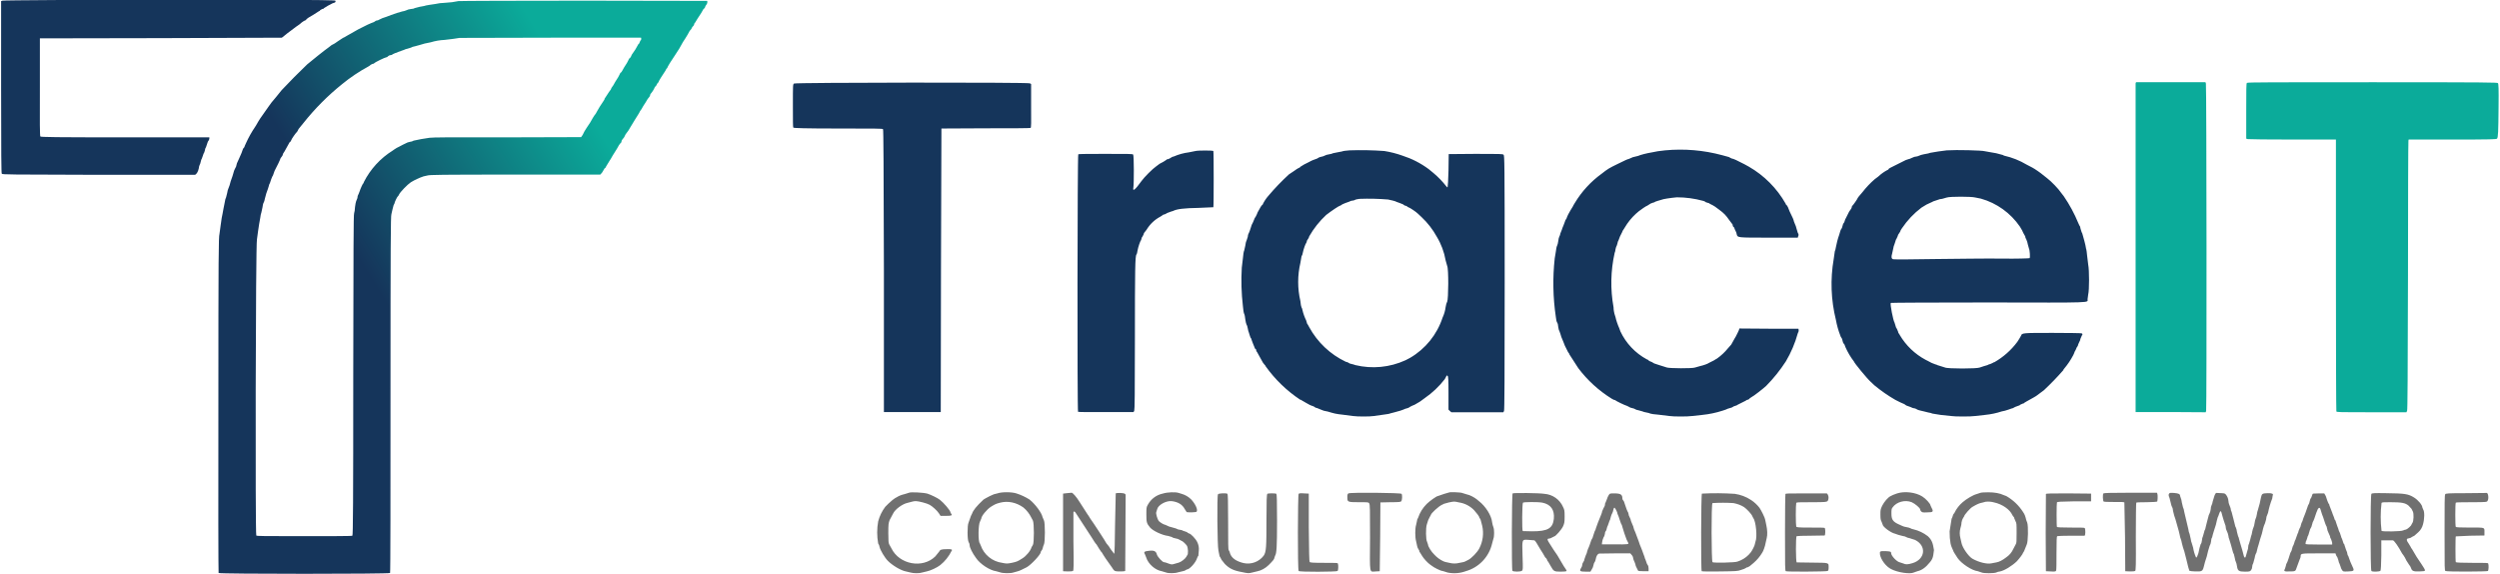
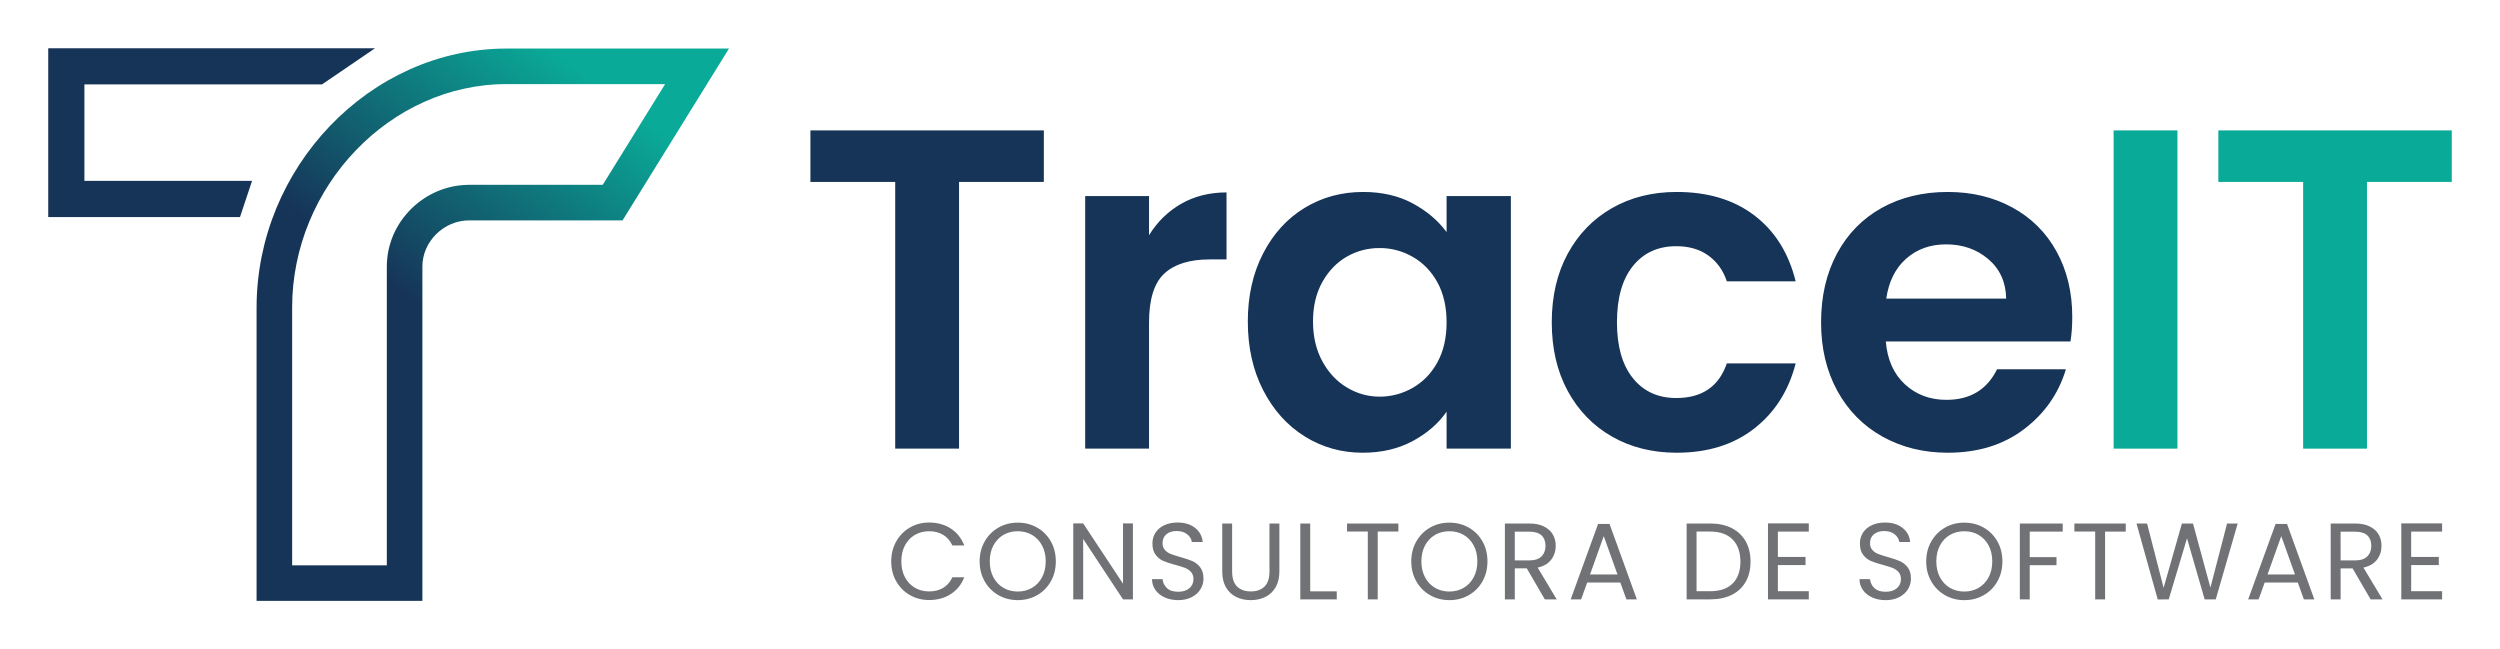
- <svg xmlns="http://www.w3.org/2000/svg" fill-rule="evenodd" aria-label="TraceIT — Consultora de software" viewBox="0 0 1134 260">
+ <svg xmlns="http://www.w3.org/2000/svg" aria-label="TraceIT, consultora de software" viewBox="371 546 2073 538">
  <defs>
-     <linearGradient id="a" x1="147" x2="252" y1="92" y2="27" gradientUnits="userSpaceOnUse">
-       <stop offset="0" stop-color="#15355b" />
-       <stop offset="1" stop-color="#0bab9a" />
+     <linearGradient id="a" x1="640" x2="860" y1="900" y2="610" gradientUnits="userSpaceOnUse">
+       <stop offset="0" stop-color="#163458" />
+       <stop offset=".35" stop-color="#163458" />
+       <stop offset="1" stop-color="#0aaa98" />
    </linearGradient>
  </defs>
-   <path fill="#15355b" d="M1.1.3.5.5v38.9c0 30.8.1 39.1.3 39.4.3.4 3.3.4 43.7.5h43.9c.7-.1 1.5-1.4 1.8-2.9q.1-1 .4-1.6.3-.5.5-1.5t.5-1.4l.5-1.4q.2-.8.6-1.4l.3-1q0-.6.5-1.4l.6-1.8q.2-.8.6-1.2.2-.2.3-.9v-.5H56.8c-31.9 0-38.3-.1-38.5-.4-.2-.2-.3-6.3-.2-22.4V17.4l54.9-.1 54.9-.2 2.5-2 4-3 1.7-1.2c.8-.8 2.1-1.6 2.3-1.6q.3 0 .8-.7l.8-.6 2.2-1.3 2.5-1.6q.5-.1.6-.5l.9-.5q.8-.1.8-.4l1.8-1.1 2.1-1.1.6-.2q1-.2.7-1C151.9-.5 2-.1 1.1.3" />
-   <path fill="url(#a)" d="m208 .5-2.9.5-3.5.3a19 19 0 0 0-4 .5l-2.7.4-1.7.3c-.4.2-1.7.4-2.8.6l-2.3.6q-.3.3-1.7.4a6 6 0 0 0-2.1.6q-.6.3-1.8.5l-2.4.7-2.6.9-2.1.8-1.8.6-1.5.7q-.4.3-1 .4-.5 0-.8.3l-.6.4-1.3.5-1.6.7-1 .5-1 .5-1 .5-1.2.6-5.3 3-1.2.7c-.2 0-.8.4-2.9 1.8l-1.3.9-1.1.6q-.2 0-.5.3l-1.3 1c-1.2.8-8 6.2-9.6 7.6a319 319 0 0 0-11.6 11.7l-2.5 3.1-2.1 2.5-1.3 1.8-3.8 5.4-1 1.6-.8 1.4-.5.8a49 49 0 0 0-4.2 7.5l-.5 1.1q-.2.8-.5 1t-.5.9l-.5 1.4-1.1 2.5-1 2.2-.2.8q0 .5-.7 1.7-.5 1-.6 1.6l-.5 1.7c-.8 2.1-1 2.9-1.3 4.1l-.6 1.6q-.3.6-.5 1.9l-.5 2c-.2.3-.5 1.3-.6 2.2l-.6 3-.4 2.2-.4 2-.5 3.5-.5 3.7c-.4 1.4-.5 9.1-.5 77.5-.1 41.8 0 76.2.1 76.3.3.5 77.6.5 77.8 0 .2-.1.2-36.6.2-81.1 0-67.5.1-80.9.4-81.6l.5-2.2.5-1.9.4-.8c0-.5 1.2-3 1.5-3.2q.3-.2.6-.9c.4-1 3.9-4.6 5.3-5.5a29 29 0 0 1 5.8-2.7l1.8-.4c1-.3 5.4-.4 39.8-.4h38.6l.8-.9.9-1.5q.2-.5.4-.5t.6-.9l1.4-2.3.7-1.1.8-1.4 1-1.6 1-1.6.9-1.6.7-.9q.4-.2.4-.6 0-.5.4-1t.8-1q.7-1.6 1.3-2.2l.6-.8.9-1.5 2-3.3 2-3.2.4-.8.7-1 .8-1.4 1.1-1.7.9-1.5.8-1 .3-.6q0-.5.3-.8c.6-.6 1.7-2.4 1.7-2.7l.5-.7q.5-.4.5-.7l.4-.7q.4-.2.7-1.1l.7-1.2L302 32l.4-.8q.4-.2.7-1.1c.5-.9.7-1.3 3.3-5.2a54 54 0 0 0 3.5-5.8l1.1-1.7 1.1-1.8q.8-1.7 1.5-2.3l.4-.7q0-.3.5-.7.5-.5.5-.9t.4-.7l1.1-1.8 1.7-2.6.8-1.4q0-.2.5-.6.5-.5.5-.8t.5-.9.5-1.3l-.1-.5-55.8-.1c-30.6 0-56.3.1-57.1.2m.5 16.7-2.6.4-4.1.5a26 26 0 0 0-6.4 1.1q-2.9.5-4.9 1.2l-2.2.6q-1.2.2-1.8.6l-1.6.5q-1 .2-1.5.5l-1.4.5-1.4.5q-.4.3-1.3.5l-1.1.5q-.3.4-.9.4t-1.2.5q-.4.5-.8.5c-.5 0-5.1 2.2-5.5 2.7q-.3.3-.8.3l-.8.4q-.2.3-1.1.8a75 75 0 0 0-11.9 8 112 112 0 0 0-17.5 17.6l-2.2 2.7-.5 1-.3.4c-.4.3-2.4 3.1-2.6 3.8q-.1.5-.4.6-.2 0-.6.8l-1 1.8-1 1.8-.6.9-.2.6q-.1.5-.5.9l-.5.7c0 .3-1.8 4.1-2.7 5.7l-.5 1.4q-.2.8-.5 1.1l-.5 1.2-.6 1.8q-.5.9-.5 1.3l-.4 1.3c-.5 1.2-1.1 3.1-1.4 4.5q-.2 1.2-.6 1.9c-.2.3-.4 1.3-.5 2.1l-.5 2.3c-.2.4-.4 1.5-.5 2.4l-.5 2.8-.5 3.3-.5 3.7c-.6 2.3-.8 133.7-.3 134.3.2.3 3.5.3 21.8.3 11.8 0 21.7 0 21.8-.2.3-.1.4-15.4.4-72.9.1-56.8.1-72.9.4-73.4q.3-.8.4-2.8c.1-1.1.4-2.3.5-2.6l.6-1.5q0-1 .6-2l.5-1.3.2-.6.6-1.4.6-1.2q.3 0 .4-.7a36 36 0 0 1 13.1-14.3l.7-.5 1.1-.7 1-.5 1.9-1 2.1-1 1.2-.3q.6 0 1.5-.5l3.4-.7 3.8-.6c.9-.2 10.9-.3 34.9-.2l33.9-.1.7-1 .8-1.6 1-1.6 1.6-2.4 1.2-2.1.7-1.1q.6-.6 1.4-2.2c.3-.6 1.7-2.9 2.7-4.3l.5-.8q0-.4.3-.7l1.7-2.6.5-.7q.4-.4.5-.8t.5-.9l.5-.7.9-1.6c1.4-2.1 1.5-2.4 1.9-3.2q.3-.9.8-1.1l.4-.6.9-1.6c1.4-2.1 1.5-2.4 1.9-3.2q.3-.9.8-1.1l.4-.6.4-.9a32 32 0 0 0 3-4.8q.3 0 .6-.9t.5-.8l.2-.6-.1-.6h-40.8z" />
-   <path fill="#15355b" d="M360.3 37.9c-.5.4-.5.5-.5 10.1 0 7.2 0 9.7.2 9.9s5.1.4 20.4.4c16.5 0 20.1 0 20.3.3s.3 17.5.4 64.3v64h25.8l.1-64.3.2-64.3 20.1-.1c11 0 20.2 0 20.4-.2.2-.1.3-2.3.2-10v-9.9l-.6-.3c-1-.5-106.3-.4-107 .1m252.1 30.3c-1.5.1-3.1.3-3.4.5l-2.1.4-2 .4q-.5.3-1.8.5t-2 .6q-.5.3-1.5.5t-1.4.5q-.3.3-1 .5c-.7.2-2.2.8-3.2 1.4l-2.2 1.1-1.8 1.1q0 .3-.7.5-.8.4-2 1.3l-2.4 1.6a106 106 0 0 0-9.4 9.8 17 17 0 0 0-2.5 3.8q0 .3-.3.3l-.6.8-1.4 2.5-.4 1-.5 1q-.5.6-.7 1.3l-.5 1.2-.6 1.2c-.4 1.5-1.3 3.9-1.5 4.1q-.2.4-.3 1.4l-.6 1.8c-.2.3-.4 1.3-.5 2.1l-.5 2.2c-.2.3-.5 2-.6 3.6l-.5 4.2a100 100 0 0 0 .5 17.4c.1 1.6.4 3.3.6 3.6s.4 1.5.5 2.5.4 1.9.5 2.2q.4.6.6 1.8t.5 1.9l.5 1.6q.3 1 .6 1.2l.2.7.6 1.6.7 1.7q.1.5.3.6.4.1.4.5 0 .6.5 1.1l.6 1.1 1 1.8 1 1.8.7.9q.4.3.5.7a60 60 0 0 0 15.7 15.2q.4 0 .7.3l1.9 1.1 1.8 1 1 .4q.8.2 1.1.5.4.4 1.2.5l1.7.7 1.3.5 1.9.4c2.6.8 3.7 1.1 6.7 1.4l4.6.6c2.1.3 7.7.3 9.6 0l4.2-.6c1.5-.2 3-.4 3.2-.6l1.6-.4 1.8-.5 1.1-.3 1.4-.5q1-.5 1.7-.6.8-.2 1.4-.7l1-.5 1-.4 2.4-1.4.7-.5 1.5-1.1a41 41 0 0 0 9.1-8.6l.6-1.1q.3-.9.7-.4c.3.3.4 1.5.4 7.8v7.5l.6.6.7.6h23.6l.3-.6c.2-.5.3-15.1.3-58.2 0-55.6-.1-57.6-.5-58s-1.6-.4-12.7-.4l-12.2.1-.1 7.4c-.1 4.1-.3 7.5-.4 7.6q-.2.2-.6-.4a41 41 0 0 0-5.8-6l-2.2-1.8a41 41 0 0 0-11.9-6.1 46 46 0 0 0-8.2-2.1 148 148 0 0 0-15.8-.3m143.2 0-3.3.4-2.6.5c-2.5.4-5.5 1.2-6.3 1.6l-1.6.4q-1.1.2-1.5.5l-1.2.5c-.8.2-1.2.4-5.1 2.3s-4.4 2.2-7.2 4.4a45 45 0 0 0-12.2 13.3l-.6 1-.3.6-1.1 1.8-1 1.8-.5 1.1q-.2.8-.5 1.1t-.5 1.1l-.6 1.6-.5 1.2-.3.9-.6 1.5q-.2 1-.5 1.5t-.5 2.1q-.2 1.4-.5 2c-.2.3-.5 1.6-.6 2.8l-.5 3a104 104 0 0 0 .5 26.5q.2 2 .6 2.6t.5 2c.1.7.3 1.6.5 1.8l.5 1.4c.2.9.4 1.4 1.3 3.5l.7 1.8.5 1 .5 1 .5 1q.4.3.6 1l4 6.2a56 56 0 0 0 15.1 13.8l.9.5.7.2c.2.3 4.5 2.4 5.4 2.6l1 .5q.3.3 1.3.5t1.4.5 1.5.5l1.8.5q.6.3 1.8.5t1.8.5c.2.1 1.9.4 3.7.5l4.9.6c2 .3 8.3.3 10.4 0l4.6-.5a44 44 0 0 0 9.1-1.9l1.5-.5q1-.5 1.9-.7t1.3-.5q.3-.3 1.1-.5t1.1-.5l1-.5 1-.5.6-.3 1-.5q.6-.5 1-.5t1-.7l.9-.6c.3 0 5-3.6 6.4-4.9a70 70 0 0 0 9-11.2 52 52 0 0 0 5.4-12.7q.5-.9.4-1.5l-.1-.6h-13.4l-13.4-.1-.2.7-.5 1.1-.5 1-.4.8-.6 1-1.5 2.7-1.5 1.7a25 25 0 0 1-4.9 4.6l-.7.4-.8.5-1.2.6-1 .5c-.5.4-2.4 1.1-4.2 1.5l-2.1.6c-1.1.5-11.7.4-12.8 0l-1.9-.6-1.6-.5-1.5-.5q-.8-.2-1.2-.5t-.9-.5q-.7-.2-1.2-.6-.4-.5-.8-.5a28 28 0 0 1-12-12.7l-.5-1.4c-.7-1.5-1.5-3.9-1.7-5l-.5-1.6c-.1-.4-.4-1.7-.4-2.9a62 62 0 0 1 .5-24.7q.3-.6.4-1.7.2-1 .6-1.7l.3-1q0-.5.5-1.4l.6-1.6.5-1 .5-1q.2-.7.7-1.3l.5-.8a27 27 0 0 1 5-6.2l1.4-1.2c.7-.6 3.5-2.5 3.8-2.5l.8-.5q.6-.5 1.6-.8 1-.2 1.2-.5l1.2-.4 1.7-.5c.6-.3 3.7-.8 6.9-1.1a45 45 0 0 1 11.9 1.6q.9.2 1.2.6l.9.3q.5 0 1.1.5l1.2.6 1 .6 1.9 1.4c2.2 1.6 3.2 2.7 4.5 4.6l1.2 1.6q.5.4.5 1 0 .4.3.6l.4.4q0 .4.5 1.3t.6 1.7c.4 1.5.1 1.5 14.5 1.5h13.2l.2-.7q.4-.6-.2-1.5l-.6-2q-.2-1-.7-2l-.5-1.3c0-.4-.5-1.6-1.9-4.4l-.8-2-.5-.8q-.5-.3-.5-.7a45 45 0 0 0-16.7-16.8l-2-1.1-3.8-1.9-1.2-.5q-1-.2-1.4-.5-.5-.4-1.5-.6l-2.2-.6a73 73 0 0 0-25.9-2.2m127.8 0-3.8.5-2.4.4q-1.5.2-2.2.5l-2.1.4q-1.4.3-2 .6t-1.3.4q-.8 0-2 .6t-1.6.6l-1.2.4-3.4 1.7c-3.9 1.9-4.4 2.2-4.4 2.4q0 .3-.5.4a19 19 0 0 0-4.2 3l-1.6 1.2a41 41 0 0 0-5.5 5.8l-1.7 2-.5.7c0 .3-2.1 3.3-2.4 3.5q-.3.2-.3.7-.1.5-.5 1t-.7 1l-.5 1-.5 1-.5 1q-.3.4-.5 1.2t-.5 1q-.3.4-.5 1.3t-.5 1.3q-.3.3-.5 1l-.5 1.7c-.6 1.6-1.3 4.3-1.5 5.6q-.2 1.3-.5 1.9l-.5 3.5a67 67 0 0 0 1 27.6 38 38 0 0 0 2 7.1q.2.7.5 1t.5 1.3.5 1.3l.4.5.4 1.1a32 32 0 0 0 3.9 6.6c0 .5 6 7.8 7.6 9.2l1.7 1.6a69 69 0 0 0 9.5 6.6l2.2 1.1 1.6.7q.3 0 .6.4l.7.4 1.7.6q1.2.6 1.7.6t1.1.4 1.6.6 1.7.4l2 .5q1.3.2 1.9.5l3.7.6 4.7.5c1.7.3 9.2.3 11 0l4.5-.5a35 35 0 0 0 7.6-1.6l1.4-.3 1.6-.5 1.4-.5q.5 0 1.6-.7l1.6-.6q.4 0 .7-.4l1.1-.5q.7-.1.8-.4l1-.6 1.8-1 1.6-.9 1-.6 3.5-2.6a129 129 0 0 0 8.8-9.1q0-.3.4-.7a34 34 0 0 0 4.1-6.1l.5-1.1q0-.4.3-.7l.5-1q.2-.7.5-1t.5-1.2l.5-1.1q.3-.4.5-1.4l.6-1.4q.6-.7-.1-1c-.2-.1-6.1-.2-13.1-.2-13.7 0-14 0-14.4 1.3l-.8 1.4-.9 1.4a34 34 0 0 1-10.4 9.2q-.4 0-.7.3l-1.1.5q-.9.2-1.3.5l-1.7.5-1.8.6c-1.2.6-14.7.6-15.8 0l-1.9-.6-1.6-.5q-.4-.3-.8-.3a17 17 0 0 1-3.5-1.6l-1-.5a30 30 0 0 1-11.7-11.2q-.3-.7-.6-.9l-.2-.7-.5-1.2q-.5-.6-.7-1.6l-.4-1.3c-.6-.8-2.1-8.5-1.7-8.9.1-.1 20-.2 44.3-.2 48.9.1 44.9.2 45-1.5l.3-2.2c.5-1.9.5-11 0-13.4l-.5-4.1c-.1-1.3-.3-2.8-.5-3.3l-.3-1.6-.5-2-.7-2.5q-.2-.9-.5-1.3l-.5-1.6q-.1-1-.5-1.4l-.5-1.1a66 66 0 0 0-6.6-12.2l-1.4-1.8c-.7-1.2-4.3-5-6.2-6.4l-1.9-1.5c-.9-.8-3.8-2.8-4.8-3.3l-2.5-1.3a35 35 0 0 0-10.3-4.1q-.3-.3-1.7-.6t-1.9-.5l-2.3-.4-2.8-.5c-1.2-.4-12.8-.7-17.3-.4m-340.9.3-3 .6a25 25 0 0 0-6.9 1.9q-.5 0-1.2.5t-1.4.7q-.6 0-.7.3l-1.4.9-1.7.9-1.6 1.2c-1.5 1-5.4 4.9-6.6 6.6q-4.3 6-3.7 3c.3-1.9.3-14.6-.1-15-.2-.3-2.2-.3-12.4-.3-6.7 0-12.3 0-12.5.2-.4.2-.5 116.4-.1 116.8.1.1 5.8.2 12.7.1h12.5l.3-.6c.2-.5.3-7.4.3-32.9 0-31 .1-37.3.7-38q.3-.3.5-1.8c.3-1.6 1.2-4.3 1.6-4.7l.2-.7q0-.4.5-1l.5-1q0-.5.6-1.1l.7-.9a16 16 0 0 1 6.2-5.9l.8-.5q.5-.5.9-.5t1.5-.7l1.6-.6 1-.3c1.7-.9 5.1-1.3 11.6-1.4l6.7-.3c.2-.2.2-25.2 0-25.5s-7-.3-8.1 0m340.9 21.1-2.1.6q-1.2.1-1.8.4l-1.5.5q-.8.2-1.2.5l-1.1.5-1.5.7-2.3 1.4a39 39 0 0 0-8.8 9.3q-.8 1.1-.8 1.5l-.5.8a3 3 0 0 0-.7 1.4l-.5 1.1q-.3.3-.5 1.2l-.5 1.5q-.3.6-.5 1.8l-.5 2.3q-.7 2.2.5 2.5c.4.1 8.8.1 18.8-.1 10-.1 23.7-.3 30.5-.2s12.4-.1 12.6-.2c.3-.2.1-3.7-.3-4.4l-.5-1.8q-.2-1.2-.7-2.3-.5-.8-.5-1.4l-.4-.7-.5-.9-.5-1.1-1-1.7a32 32 0 0 0-17.7-12.7l-2.5-.5c-1.7-.5-11.6-.5-13 0m-266.5.6c-.8.1-1.8.3-2.1.5q-.5.3-1.1.3t-1.5.5l-1.7.6-1.4.6q-.6.5-1 .6c-.4 0-4 2.4-6.3 4.2a41 41 0 0 0-7.7 9.7q-.1.6-.6 1.3-.5.6-.5 1l-.2.6c-.4.4-1.3 3-1.6 4.5a4 4 0 0 1-.6 1.7l-.5 2.9a38 38 0 0 0 0 17.4q.2 2.2.5 2.8.3.4.5 1.5c.2 1 1 3.3 1.6 4.4l.3 1q0 .4.5 1l.6 1.1a37 37 0 0 0 16.6 15.7q1 .2 1.3.5t1.3.5 1.7.5a35 35 0 0 0 22.8-2.2l2.1-1.1a33 33 0 0 0 14.7-18.2 16 16 0 0 0 1.4-4.8c.1-.8.4-1.9.7-2.4.6-1.2.7-15.1 0-16.3l-.7-2.5a31 31 0 0 0-4-10.7 36 36 0 0 0-6.9-8.9l-1.7-1.6c-.8-.8-3.5-2.6-4.1-2.8q-.5-.1-.8-.5l-.7-.3q-.5 0-1.1-.6l-1.5-.6-1.4-.5q-.5-.3-1.7-.6l-2.2-.5a108 108 0 0 0-13-.3" />
-   <path fill="#0bab9a" d="M969.1 37.8v149.1H985l15.9.1.2-.6c.3-1 .2-147.8-.1-148.5l-.2-.6h-31.5zm50.5-.2c-.3.2-.3 3.4-.3 12.8v12.5l.7.2c.5.1 9.6.2 20.4.2h19.6v61.4c0 33.8.1 61.7.2 61.9.1.4 1.7.4 16 .4h15.8l.3-.7c.2-.5.3-15.2.4-61.3 0-33.3.1-60.9.2-61.2l.1-.5h19.9c17.1 0 19.9-.1 20.2-.4.5-.6.6-2.8.7-14.3.1-8.6 0-10.6-.3-10.9s-4.5-.4-57-.4c-43.7 0-56.7 0-56.9.3" />
-   <path fill="#707070" d="m412.5 223.5-1.9.6q-2.2.5-3.6 1.4l-.9.5-1.1.8-1.8 1.6-1.5 1.5a19 19 0 0 0-3.2 6.6 28 28 0 0 0 0 10q.5.7.6 1.5c.3 1.5 2.4 5 3.8 6.4 2.2 2.2 6 4.4 8.2 4.8l2.1.5c1.3.4 4.2.4 5.2 0l2.1-.5c1.6-.3 4.7-1.7 6.2-2.9a19 19 0 0 0 5.1-6.4q.9-1-2.3-.8c-2.3 0-2.9.2-3.4 1.2l-1.7 2.1c-5.7 5.6-16.3 3.7-19.9-3.7l-1-1.8c-.3-.6-.4-1.5-.4-5.1 0-4.1.1-4.5.6-5.9l1.6-3c.9-1.9 4.2-4.3 6.5-4.8l1.9-.5q1-.3 1.9-.3c1.2 0 5.1 1 6.3 1.7s3.3 2.5 4.2 3.9l.7 1.1h2.4c2.6 0 3.1-.2 2.4-1l-.3-.6c0-.8-3.1-4.4-4.8-5.7-1-.8-4.1-2.3-5.7-2.8-1.9-.5-7.6-.8-8.3-.4m40.1.3-1.6.4-1.8.8-1.9 1-1 .6c-3.3 3.1-4.7 4.9-5.2 6.4l-.5 1-.5 1.4-.6 1.7c-.6 1.2-.6 8 .1 8.9q.4.6.4 1.3c0 1 1.2 3.5 2.9 5.8 1.8 2.7 6.2 5.6 9.1 6l1.8.5c1.2.5 4.9.5 6 .1l1.8-.5q1.3-.3 4.3-1.9c2-1.1 6.4-5.8 6.4-6.9q0-.4.3-.6.4-.4.6-1.3t.5-1.5c.6-.9.6-10.1 0-11l-.6-1.4c-.4-2-3.3-5.9-5.9-8a26 26 0 0 0-6-2.8c-2.2-.7-6.7-.7-8.6 0m75 .1a10 10 0 0 0-6.7 5c-.7 1.2-.7 1.4-.7 4.5 0 3.4.1 4 1.7 5.9 1.3 1.5 5.5 3.5 8.2 3.8l1.7.5q.4.4 1.6.6t1.8.6l.9.5c.4 0 1.7 1.2 2.4 2.1s.8 4.2.2 4.5l-.4.7c-.4.8-2.3 2.3-3.4 2.6l-2.1.6c-1 .3-1.2.3-2.6-.2q-1.5-.6-2-.6c-.7 0-2.8-2.3-3.2-3.4-.4-1.7-1.4-2.1-4.1-1.7q-2.3.2-1.4 1.4l.6 1.5c.9 3 4.1 5.8 7.1 6.3l2 .6c1 .4 4 .4 5.4-.1l2.1-.5c.5-.1 1.2-.3 1.3-.5l.6-.3c1.2 0 4-3.1 4.6-5.1q.3-.9.6-1.1l.2-2.4a7 7 0 0 0-.7-3.8c-.7-1.5-3-3.9-3.7-3.9l-.6-.3q-.3-.4-1.4-.7t-1.2-.5l-1-.2q-.7 0-1.8-.6l-2.1-.6q-1-.2-1.5-.5l-1.1-.5c-1-.2-2.4-1.1-3.1-1.8-.6-.8-1.4-3.5-1.1-4l.4-1.3c.4-1.9 3.9-3.9 6.5-3.7q4.4.5 6 3.6l.9 1.4c1.1.2 4.3.1 4.5-.2.7-.8-.6-3.6-2.5-5.6a10 10 0 0 0-4.3-2.5l-1.3-.4c-1.4-.5-5.1-.4-7.3.3m129.9-.5-2.1.6-2.9 1c-.6 0-3.8 2.3-5.1 3.6a16 16 0 0 0-3.9 6.3q-.5.7-.5 1.4l-.4 1.8c-.5 1.6-.5 5.6 0 7.4l.5 2.3q.2.8.5 1.2l.4.7q0 .6.5 1.1l.8 1.3c.6 1.1 2.6 3.3 3.8 4.1l1.6 1.1 1.3.7 1.3.6q.6.3 1.7.5l1.9.6a15 15 0 0 0 8.2-.6 17 17 0 0 0 12-12.6l.6-2.2c.4-1 .4-4.1 0-5.1q-.4-1-.6-2.3c-.3-3.1-3-7.3-6-9.6a14 14 0 0 0-4.3-2.7l-1.7-.5-1.6-.5c-.7-.3-5.7-.5-6-.2m203.4.4-1.9.7-1 .5c-1.2.5-3 2.6-3.9 4.4-.8 1.7-.8 2-.8 4 0 1.8.1 2.5.5 3.2l.5 1.3c0 1 3.7 3.8 5.7 4.2l1.4.5 1.9.5q1.3.2 1.7.5t1.5.5l2.5.8c5.3 2.6 4.7 8.7-1 10.5-2.2.7-3.3.7-4.3.2l-1.5-.5c-1.4-.2-3.9-2.9-4-4 0-.9-.3-1-2.4-1.1-2.7-.1-2.9 0-2.7 1.5.4 2.4 2.8 5.6 5.2 6.7 2.9 1.5 8.5 2.3 10.1 1.5l1.7-.6q2.9-.6 5.6-4a6 6 0 0 0 1.6-3.4l.3-2.2c-.5-3.4-1.1-4.7-2.8-6.3a17 17 0 0 0-6.5-3.1q-1-.2-1.4-.5-.6-.3-1.8-.5t-1.8-.5l-2.2-1c-2.2-1.1-2.8-2.1-2.8-4.6 0-1.7 0-2.2.5-2.8 1.8-2.6 5.7-3.6 8.7-2.4 1.4.6 3.8 2.6 3.8 3.2q0 .4.5 1c.6.5.8.5 2.9.4 2.5 0 2.8-.3 1.8-2.1l-.5-1.1c0-.7-2.2-3.1-3.7-4-3-1.9-8-2.5-11.4-1.4m37.6-.2-1.5.5c-1.6.4-4.7 2.2-6.5 3.8a15 15 0 0 0-3.5 4.5q0 .3-.4.6-.3.3-.5 1.1t-.5 1.2l-.9 5.7.1 3c.2 2.2.4 3.1.8 4.1l.7 1.6q0 .4 2 3.4c1.7 2.5 6.5 5.7 9.2 6l1.8.6c.9.4 5.4.4 6.5 0q.8-.4 1.8-.5c2-.4 5.4-2.5 7.6-4.6 1.2-1.3 2.8-3.4 2.8-3.8l.5-.8.6-1.5.6-1.5c.6-1 .8-8.4.2-10-.3-.6-.6-1.6-.7-2.2q-.3-1.1-.7-1.8l-.5-.8a22 22 0 0 0-7.6-7.2l-1.1-.4q-2.7-1.3-7.1-1.3-3.1 0-3.7.3m-414.4.1-1.7.2v35.2l2.1.1q2 0 2.4-.2c.3-.3.4-2.1.2-13.3v-13.3q.3-1 1.2.5l7.1 10.9c.6 1 1.8 2.9 2.2 3.2l1.1 1.8 1 1.5q.2 0 .9 1.3l1.1 1.7 2.9 4.1c.8 1.3 1.1 1.6 1.8 1.7.9.2 4 .1 4.2-.1l.2-34.5c-.1-.6-.6-.8-2.6-.9q-1.7 0-1.9.2l-.3 13.8c-.1 8.7-.2 13.5-.4 13.6l-1.6-2.1a13 13 0 0 0-1.9-2.6c-.1-.4-6.3-9.9-7.3-11.2l-.8-1.3-.5-.7-3.6-5.6c-1.4-2.3-3.1-4.2-3.6-4.2zm105.2.3c-.4.4-.5 34.5 0 35s17.2.4 17.7 0c.3-.4.4-2.7.1-3.4-.1-.3-.9-.3-6.3-.3-4.9 0-6.3-.1-6.5-.4-.2-.2-.3-4.8-.4-15.7v-15.3l-2.1-.1q-2.2-.2-2.5.2m22.6-.2q-.6.3-.5 1.8c0 2.1.1 2.2 5.3 2.2 4.2 0 4.3 0 4.6.5.4.5.4 2.9.4 15.5-.1 17.2-.4 15.5 2.6 15.4l1.8-.1.2-15.6.1-15.6 4.6-.1c4 0 4.7-.1 4.9-.5.4-.5.5-2.8.1-3.3-.3-.5-23.4-.7-24.1-.2m74.5 0c-.4.3-.5 34.6-.1 35.1s3.7.5 4.3 0c.5-.3.5-.7.3-6.8-.2-7.8-.4-7.4 2.9-7.2l2.5.2q.5.2 2.7 4.1l1.2 1.9.8 1.4q0 .2.5.6.5.5.5.8t.6 1l1.1 1.9c1.3 2.3 1.5 2.5 4.4 2.5q2.5 0 2.8-.3 0-.4-1.3-2.2l-1.3-2.2a45 45 0 0 0-3.3-5.2l-1.4-2.2c-1.6-2.4-1.7-2.9-.6-2.9q.7-.1 1.3-.5l1-.5c.6 0 3.4-3.2 4-4.6s.7-1.8.7-4.5c0-2.6-.1-3-.7-4.2a10 10 0 0 0-8.5-6c-2.3-.4-13.9-.5-14.4-.2m85.9.1c-.4.3-.5 34.8-.1 35.2.2.1 3.7.2 8.2.1 7.5-.1 8.1-.1 9.7-.7q1.7-.5 2.2-.9.3-.3.8-.3l.9-.5 1.8-1.5a19 19 0 0 0 3.8-4.5c.5-.6 1.4-3.1 1.6-4.5l.5-2.2c.4-1.5.3-3.8-.2-6l-.5-2.4c0-.6-1.8-4.3-2.6-5.4a16 16 0 0 0-3.8-3.5 18 18 0 0 0-7.4-2.8 125 125 0 0 0-14.9-.1m182.2-.1c-.4.4-.3 3.3.1 3.7q.3.2 4.8.2 4.2-.1 4.6.2l.3 15.7.1 15.5 2.1.1q2 0 2.4-.2c.3-.3.4-2.6.3-15.5 0-8.4.1-15.4.2-15.5q.3-.2 4.7-.2c2.7 0 4.7-.2 4.8-.3.2-.4.3-2.8.1-3.4l-.2-.6h-12c-8.7 0-12.1.1-12.3.3m29.7.3q-.3.5.3 1.8l.6 2.4q.2 1 .5 1.6.4.6.5 1.9l.5 2 .6 1.8 1.5 5.3.4 1.7q.2 1.2.5 1.9t.5 1.9l.5 1.9.6 1.8.9 3.5.9 3.7.5 1.6c.2.1 1.4.3 2.7.3 2.9.1 3.3-.1 3.8-2q.5-2.2 1.4-4.8l.6-2.5.7-2.3q.5-.9.6-1.8l.2-1.4q.4-.6.6-1.8l.6-2q1-2.8 1.3-4.6c.2-.7.4-1.6.6-1.8l.5-1.4q.6-1.7 1-.2l.4 1.5.6 2 .6 1.8q.3.6.3 1.3t.5 1.7c.3.5.6 1.5.7 2.1q.1 1 .4 1.6l.7 2.3.8 2.9q.2 1 .6 1.6l.4 1.7q.2 1.2.5 1.8t.5 1.9c.3 2.1.8 2.5 3.6 2.5 2.2 0 2.3-.1 2.8-.7q.5-.7.5-1.5t.5-1.7l.6-2.2q.2-1.2.5-1.9.4-.5.6-1.7c.2-.7.4-1.8.7-2.5l.7-2.5.8-2.5.6-2.5q.3-1.2.8-2.2l.5-1.7.2-1.3.7-1.8a37 37 0 0 1 1.9-6.5l.2-1.3q.7-1.2-2.3-1.1c-2.4.1-2.6.2-3 1.9a43 43 0 0 1-1.4 5.7c-.2.4-.4 1.4-.5 2.1q-.2 1.2-.5 1.8t-.5 2-.5 2-.6 2q-.2 1.4-.5 2l-.4 1.6-.5 1.7q-.4.8-.4 1.5 0 .9-.4 1.9l-.6 2.1q-.2 1-.5.9c-.4-.1-.4-.3-1.2-3.4l-.9-3-.5-1.8q-.2-1-.5-1.5l-.5-1.9q-.2-1.4-.5-2-.3-.4-.5-1.5l-.6-2.4-.5-1.9-.3-1.2q-.4-.7-.5-1.8l-.6-1.6q-.3-.6-.4-1.8t-.8-2.3c-.7-1-.7-1-2.2-1.1l-2.1-.1c-.5-.1-.7 0-1.2 1.2l-.8 2.6q-.2 1.2-.5 1.7a4 4 0 0 0-.4 1.8c-.1.7-.3 1.6-.5 1.9q-.4.6-.7 2l-.6 2.3-.4 1.6-.3 1.3q-.4.6-.6 1.7l-.5 1.7q-.3.5-.4 1.7t-.6 1.8l-.5 1.7-.5 2.3-.6 1.6q-.3.6-.5.3a17 17 0 0 1-1.3-4.4l-.6-2q-.3-.6-.5-2l-.5-2.2q-.4-.8-.6-2.3l-.9-3.8-.9-3.8c-.1-.9-.4-1.9-.6-2.2l-.5-2.1q-.2-1.5-.5-2.1l-.3-.9c0-.9-.6-1.2-2.7-1.4-2-.1-2.1-.1-2.4.5m91.9-.1c-.5.6-.5 34.5 0 35s3.8.3 4.1-.1q.3-.4.4-7v-6.8h5.3c.6.2 2.4 2.7 4.1 5.9l.8 1.1q.5.7 1.2 2.2l1.1 1.7q.8 1 1 1.7c.4 1.3 1.1 1.6 3.8 1.5 2-.1 2.5-.1 2.5-.5.1-.2-.6-1.4-1.5-2.7a73 73 0 0 1-4.4-7q-.5-.5-.5-.8l-.9-1.5q-1.8-2.4-.1-2.5.9-.1 1.6-.7l1-.5 1.8-1.6a7 7 0 0 0 2.1-3.5c.7-2.4.8-5.8.1-6.8l-.4-1c0-1-1.9-3.3-3.7-4.4-2.7-1.7-4.3-1.9-12.8-2-5.4-.1-6.3 0-6.6.3m42.9-.3c-8.2 0-9.2.1-9.4.5-.3.3-.3 4.2-.3 17.5 0 16.6 0 17 .4 17.3.8.4 18.9.3 19.3 0 .3-.4.4-2.7.1-3.4-.1-.3-1-.3-7.4-.3-3.9 0-7.2-.1-7.3-.3-.2-.3-.2-11.5 0-11.7l6.6-.3 6.4-.1v-1.4c0-2.4.5-2.2-6.6-2.2q-6.3 0-6.4-.3c-.3-.4-.3-10.6 0-11q0-.2 7.1-.2c7 0 7-.1 7.3-.6.7-1 .3-3.9-.5-3.6zm-566.3.5c-.5.6-.3 23.6.2 25.5l.4 2q0 .6.5 1.2l.5 1 1.5 1.9c2.1 2.1 3.9 3 7.8 3.7 2.8.6 3 .6 4.6.2l2.5-.6c1.6-.3 3.6-1.4 5-2.8 1.9-1.9 2.6-2.7 2.6-3.3l.3-.9c.7-1 .9-4 .9-15.9 0-8.9-.1-11.9-.3-12.2-.4-.3-3.8-.3-4.1 0s-.4 3.2-.4 11.7c0 12.6-.1 14.7-1.3 16.4a9 9 0 0 1-9.1 3.3q-5-1.2-6.1-4.3-.2-1-.6-1.5c-.3-.4-.3-2.8-.3-12.9 0-9.3-.1-12.4-.3-12.7-.5-.4-3.9-.3-4.3.2m177.3.4q-.5.8-.8 1.8l-.6 1.5q-.3.4-.3 1t-.7 1.7l-.6 1.4c0 .4-.2 1-1.9 5.1l-.9 2.5q0 .4-.6 1.5l-.6 1.8-.3 1-.6 1.1c-.3 1-1.1 3.3-1.5 4l-.4 1.2q0 .5-.6 1.7l-.6 1.7q0 .6-.5 1.3t-.5 1.3-.5 1.4c-.9 1.4-.6 1.7 2 1.7h2.2l.6-1a5 5 0 0 0 .8-2q.2-1 .5-1.3t.5-1.3q.4-2.2 1.5-2.6l7.3-.1h6.9l.6.7q.6.6.7 1.5.2 1 .5 1.4l.5 1.3q0 .7 1.2 2.9c.1.2.6.3 2.5.3h2.3v-1.2q0-1.1-.4-1.6t-.6-1.3l-.5-1.4q-.3-.4-.3-.9l-.5-1.3-.5-1.4-.5-1.3-.7-1.7-.5-1.5-1.5-4-.6-1.4-.2-.7q-.1-.6-.5-1.4l-.7-1.7q-.1-.8-.6-1.7t-.5-1.5l-.2-.7c-.3-.3-1-2.2-1.6-4.1q-.2-.9-.6-1.3t-.4-.9c0-1.8-.8-2.3-3.7-2.3-2 0-2 0-2.5.8m80.2-.5c-.1.3-.2 8.2-.2 17.6 0 15.5 0 17.3.4 17.4.7.3 18.3.2 18.9-.1q.5-.1.5-1.5c0-2.4.4-2.2-7.4-2.3l-7.1-.1c-.4-.3-.5-11.6 0-11.9.2-.1 3-.2 6.4-.2l6.3-.1c.3-.2.4-2.6.1-3.3-.1-.3-.9-.3-6.5-.3-5.8 0-6.4-.1-6.5-.5-.1-.2-.2-2.6-.2-5.3s.1-5.1.2-5.3c.1-.4.7-.4 6.9-.4 6.4 0 6.8-.1 7.3-.5.6-.7.6-2.2.1-3l-.4-.5h-9.4c-8.2 0-9.3 0-9.4.3m118.2 0-.1 17.7.1 17.3 2.2.1q2.3.2 2.4-.3c.2-.1.2-3.7.2-7.9 0-6 .1-7.6.3-7.8.2-.1 3-.2 6.3-.2h6.1c.5 0 .5-3 .1-3.5-.3-.2-2-.2-6.4-.2q-6.1 0-6.2-.3c-.2-.3-.2-10.6 0-11.1.1-.3 1.4-.4 7.8-.5h7.7v-3.5l-10.2-.1c-8 0-10.2 0-10.3.3m121.2-.2q-.3.2-.5 1t-.5 1.1q-.3.4-.5 1.4t-.5 1.4-.5 1.2l-.5 1.4-.3.9-.5 1.3-.6 1.5-.4 1.3q-.5.8-.7 1.8t-.5 1.3l-.5 1.2q-.2 1-.5 1.4l-.5 1.4-.5 1.4q-.3.4-.4 1l-.4 1.2q-.5.8-.7 1.8t-.5 1.4-.5 1.2l-.6 1.9-.5 1.4-.4.8q-.3.6-.3 1l-.4 1.3c-.7 1.2-.4 1.4 2 1.3 2.6 0 2.8-.1 3.2-1.5l1.4-3.8q.5-1 .5-1.6c0-1.3.2-1.3 8.3-1.3h7.5l.3.9.6 1 .4 1.2c.1.5.3 1.3.5 1.5l.5 1.4q.2.9.7 1.6c.5.7.5.7 2.8.6 2.5-.1 2.8-.3 2.1-1.8a39 39 0 0 1-2.1-5.2q-.3-.3-.4-.9 0-.7-.6-1.9l-.6-1.8-.2-.7q-.4-.3-.7-1.5-.4-1.3-.6-1.5l-.2-.7-.5-1.5q-.5-.9-.6-1.4t-.6-1.7l-.6-1.8-.2-.7q-.4-.2-.7-1.5l-.6-1.5-.2-.6-.5-1.3-.7-1.8q-.1-.8-.5-1.1l-.5-1.2-.7-2.1-.7-1.2h-2.4zM453.9 228c-1.9.5-2.2.6-4.3 1.9-1.8 1.2-4.3 4.2-4.3 5.3l-.6 1.4c-.8 1.4-.9 9-.1 9.8l.4.9a12 12 0 0 0 9.8 8c1.9.4 2.3.4 4.3 0 2.3-.5 2.6-.6 4.8-2 1.7-1 3.8-3.5 4.2-5.1l.6-1c.6-.8.6-10 0-11.1l-.7-1.3a14 14 0 0 0-3.6-4.6c-3.2-2.3-7-3.1-10.5-2.2m203.6-.1-2.2.6-1 .5c-1.4.6-5 3.9-5 4.6l-.5.9-.7 1.4-.6 1.9c-.6 1.6-.5 7.1.1 8l.4 1.2c0 .8 1.5 3.3 2.9 4.6a13 13 0 0 0 4.1 3c.1.1 1.4.5 2.7.7a9 9 0 0 0 4.6 0c1.1-.2 2.2-.4 2.5-.6l1.4-.7c1.5-.7 4.3-3.6 5.1-5.3a15 15 0 0 0 1.3-10.2l-.5-1.9q-.2-1-.5-1.4-.3-.2-.3-.5c0-.4-1.3-2.1-2.4-3.3a12 12 0 0 0-6.8-3.5c-2.3-.5-2.1-.5-4.6 0m243.5-.3-1.5.4c-1.2.2-2.4.7-4.4 1.9-1 .5-3.8 3.7-3.8 4.3l-.5.8q-.5.8-.7 2c0 .8-.3 2-.5 2.6q-.6 2.2 0 4.5l.5 2.2c.4 2.1 3.1 6 4.9 7.1 3 1.7 6.8 2.6 8.8 2.1l2.1-.4q1.9-.3 4.5-2.3a9 9 0 0 0 3.2-3.8l1.1-2.1c.4-.6.4-1.5.4-5.1 0-4.1 0-4.5-.5-5.4l-.6-1.4q0-.5-.3-.6l-.5-.7c-1.1-2.6-4.6-5-8.3-5.8a10 10 0 0 0-3.9-.3m-209.9.4c-.4.4-.5 12.6-.1 12.9l4.3.1c7 0 9.3-1.3 9.8-5.6q.6-6.2-5.2-7.4c-2.1-.4-8.5-.3-8.8 0m389.6.1a54 54 0 0 0 0 12.7c.4.4 8.9.3 9.8-.2q.6-.3 1.3-.4c.7-.2 2.5-1.8 2.5-2.3l.4-.7c.6-.7.7-4.3.2-5.2l-.6-1.2-1.4-1.5c-1.5-1.2-3.1-1.5-8.2-1.5-2.9 0-3.7 0-4 .3m-303.6.1c-.6.2-.5 26.4 0 26.8s10.6.2 11.4-.3l1.3-.5a12 12 0 0 0 4.7-3.7c.5-.6 1.8-3.1 1.8-3.6l.3-1.2c.9-2.1.2-9.3-1-10.7l-.5-1c-.2-.7-2.5-3.2-3.7-4q-2.1-1.3-4.8-1.8a75 75 0 0 0-9.5 0m-45 3.1q-.2 1-.5 1.5t-.6 1.5l-.4 1.5q-.3.4-.5 1.2l-.5 1.4q-.3.5-.5 1.4-.1.8-.5 1.2-.3.3-.3 1c0 .4-.3 1.3-.7 1.9q-.5 1.2-.6 2.1l-.1.9h5.8c5.9.1 6.7 0 6.1-.8l-.7-1.4-1-2.8-.9-2.9q-.2-1-.6-1.5l-.5-1.4-.6-1.8-.5-1.2c0-.7-1.1-2.8-1.4-2.8q-.3 0-.5 1m319.7-.4-.7 1.7c-.5 1.6-1.3 3.9-1.6 4.2l-.4 1.4q-.2.9-.5 1.3t-.5 1.2l-.6 2q-.5.9-.5 1.3l-.3.9q-.5.8-.5 1.8c0 .2 1.4.3 6.1.3h6v-.7q-.1-.7-.5-1.7-.5-.8-.5-1.4l-.7-1.6q-.5-1-.6-1.8l-.2-.9c-.3-.3-1.1-2.6-1.6-4.3l-.5-1.3-.5-1.6q-.5-2.2-1.4-.8" />
+   <path fill="#163458" d="M411 586h271l-44 30H441v80h139l-10 30H411Z" />
+   <path fill="url(#a)" fill-rule="evenodd" d="M583.75 1044.25V801c0-14.26 1.52-28.97 4.26-42.52a221 221 0 0 1 12.17-39.93 224 224 0 0 1 19.2-36.36 224 224 0 0 1 25.35-31.9 220 220 0 0 1 30.67-26.51 211 211 0 0 1 35.18-20.17 202 202 0 0 1 38.84-12.85c13.2-2.9 27.63-4.51 41.58-4.51h184.49l-88.28 142.5H760c-2.85 0-4.91.22-7.64.78a35 35 0 0 0-7.2 2.25 37 37 0 0 0-6.61 3.59 37 37 0 0 0-5.81 4.75 36 36 0 0 0-4.81 5.74 35 35 0 0 0-3.62 6.5 34 34 0 0 0-2.27 7.09 33 33 0 0 0-.79 7.55v277.25zm29.5-29.5V801a182 182 0 0 1 3.67-36.68 185 185 0 0 1 10.52-34.5 188 188 0 0 1 16.63-31.49 187 187 0 0 1 21.95-27.62c8.28-8.63 16.79-16 26.48-22.88a174 174 0 0 1 30.17-17.31 165 165 0 0 1 33.07-10.95 161 161 0 0 1 35.26-3.82h131.51l-51.72 83.5H760c-4.4 0-9.45.53-13.61 1.39-4.18.87-8.9 2.36-12.74 3.98a73 73 0 0 0-11.55 6.26 73 73 0 0 0-10.09 8.25 73 73 0 0 0-8.37 9.99 71 71 0 0 0-6.39 11.49 70 70 0 0 0-4.07 12.73 70 70 0 0 0-1.43 13.66v247.75z" />
+   <path fill="#163458" d="M1236.55 654.13v42.72h-70.31V918h-52.93V696.85H1043v-42.72Zm151.48 51.42v55.57h-13.99q-24.95 0-37.61 11.72t-12.66 40.82V918h-52.93V708.57h52.93v32.51q10.2-16.63 26.65-26.08t37.61-9.45m113.3-.38q23.44 0 41.02 9.45 17.57 9.45 28.16 23.82v-29.87h53.3V918h-53.3v-30.62q-10.2 14.74-28.16 24.38t-41.4 9.64q-26.46 0-48.2-13.6-21.73-13.62-34.4-38.38t-12.66-56.9q0-31.75 12.66-56.32t34.4-37.8 48.58-13.23m13.6 46.5q-14.74 0-27.21 7.18t-20.22 20.98-7.75 32.7 7.75 33.08q7.74 14.17 20.4 21.73 12.67 7.56 27.04 7.56 14.74 0 27.6-7.37 12.85-7.37 20.4-21.17 7.57-13.8 7.57-33.07 0-19.28-7.56-33.08t-20.42-21.17-27.6-7.37m246.37-46.5q38.94 0 64.46 19.47t34.2 54.62h-57.07q-4.54-13.6-15.31-21.36t-26.65-7.75q-22.69 0-35.92 16.45t-13.23 46.69q0 29.86 13.23 46.3 13.23 16.45 35.92 16.45 32.13 0 41.96-28.73h57.08q-8.7 34.02-34.4 54.06t-64.27 20.03q-30.24 0-53.68-13.42t-36.67-37.8-13.23-56.9q0-32.5 13.23-56.89 13.23-24.38 36.67-37.8t53.68-13.42m326.51 124h-153.1q1.89 22.67 15.88 35.53t34.4 12.85q29.48 0 41.96-25.33h57.08q-9.07 30.25-34.78 49.71-25.7 19.47-63.13 19.47-30.24 0-54.25-13.42-24-13.42-37.42-37.99t-13.42-56.7q0-32.52 13.23-57.09t37.05-37.8 54.81-13.23q29.86 0 53.5 12.85 23.62 12.85 36.66 36.48t13.04 54.25q0 11.34-1.5 20.41m-53.3-35.54q-.38-20.42-14.74-32.7t-35.16-12.29q-19.66 0-33.08 11.91t-16.44 33.08Z" />
+   <path fill="#0aaa98" d="M2176.54 654.13V918h-52.93V654.13Zm227.46 0v42.72h-70.31V918h-52.93V696.85h-70.31v-42.72Z" />
+   <path fill="#717275" d="M1141.41 979.28q10.29 0 17.96 4.96t11.2 14.08h-9.85q-2.61-5.68-7.53-8.75t-11.78-3.07q-6.59 0-11.82 3.07t-8.22 8.7-2.98 13.23q0 7.5 2.98 13.13t8.22 8.71 11.82 3.07q6.86 0 11.78-3.02t7.53-8.71h9.84q-3.52 9.02-11.19 13.94t-17.96 4.92q-8.76 0-15.93-4.1-7.18-4.11-11.33-11.42t-4.15-16.52 4.15-16.56 11.33-11.51 15.93-4.15m41.9 32.22q0-9.2 4.2-16.56t11.42-11.47 15.97-4.1q8.85 0 16.07 4.1 7.22 4.11 11.37 11.42t4.15 16.61-4.15 16.6q-4.15 7.32-11.37 11.43t-16.07 4.1q-8.75 0-15.97-4.1-7.22-4.11-11.42-11.47-4.2-7.35-4.2-16.56m54.79 0q0-7.58-3.03-13.22t-8.25-8.71-11.92-3.07-11.91 3.07-8.26 8.7q-3.02 5.65-3.02 13.23 0 7.5 3.02 13.18t8.3 8.75 11.87 3.07 11.87-3.07 8.3-8.75 3.03-13.18m72.32 31.5h-8.22l-33.03-50.1v50.1h-8.22v-63h8.22l33.03 50v-50h8.22Zm15.81-16.79h8.76q.45 4.42 3.65 7.45 3.2 3.02 9.35 3.02 5.86 0 9.25-2.93t3.38-7.54q0-3.6-1.98-5.86-1.99-2.26-4.97-3.43t-8.03-2.53q-6.23-1.63-9.98-3.25t-6.4-5.1-2.67-9.34q0-5.15 2.62-9.12t7.36-6.14 10.87-2.16q8.85 0 14.49 4.42t6.36 11.73h-9.02q-.45-3.6-3.8-6.36-3.33-2.75-8.84-2.75-5.14 0-8.4 2.66-3.24 2.66-3.24 7.45 0 3.43 1.94 5.6t4.78 3.29 7.99 2.57q6.23 1.71 10.02 3.38t6.5 5.15 2.7 9.43q0 4.6-2.43 8.67-2.44 4.06-7.22 6.58-4.79 2.53-11.28 2.53-6.23 0-11.15-2.21t-7.72-6.14-2.89-9.07m66.45-46.12v39.8q0 8.4 4.11 12.46 4.1 4.06 11.42 4.06 7.22 0 11.33-4.06 4.1-4.06 4.1-12.46v-39.8h8.22v39.71q0 7.86-3.16 13.23t-8.53 7.98-12.05 2.62-12.05-2.62-8.49-7.98q-3.1-5.37-3.1-13.23v-39.7Zm64.74 56.23h22.02v6.68h-30.23v-62.91h8.21Zm73.13-56.23v6.68h-17.15V1043h-8.21v-56.23h-17.24v-6.68Zm10.67 31.41q0-9.2 4.2-16.56t11.42-11.47 15.97-4.1q8.85 0 16.07 4.1 7.22 4.11 11.37 11.42t4.15 16.61-4.15 16.6q-4.15 7.32-11.37 11.43t-16.07 4.1q-8.75 0-15.97-4.1-7.22-4.11-11.42-11.47-4.2-7.35-4.2-16.56m54.8 0q0-7.58-3.03-13.22t-8.26-8.71-11.92-3.07-11.91 3.07-8.26 8.7q-3.02 5.65-3.02 13.23 0 7.5 3.02 13.18t8.3 8.75 11.87 3.07 11.87-3.07 8.3-8.75 3.03-13.18m55.97 31.5-14.98-25.72h-9.93V1043h-8.21v-62.91h20.3q7.14 0 12.05 2.44t7.36 6.59 2.44 9.47q0 6.5-3.75 11.47-3.74 4.96-11.23 6.58l15.79 26.36Zm-24.9-32.31h12.09q6.67 0 10.01-3.3t3.34-8.8q0-5.6-3.3-8.66t-10.05-3.07h-12.1Zm87.47 18.32h-27.44l-5.05 13.99h-8.66l22.74-62.55h9.48l22.65 62.55h-8.66Zm-2.34-6.68-11.38-31.77-11.37 31.77Zm110.33-10.65q0 9.66-4.01 16.74-4.02 7.09-11.55 10.83t-17.83 3.75h-19.59v-62.91h19.59q10.29 0 17.83 3.84t11.55 10.96 4.01 16.8m-8.39 0q0-11.73-6.45-18.32t-18.55-6.6h-11.37v49.47h11.37q12.18 0 18.6-6.45 6.4-6.46 6.4-18.1m31.07-24.91v21.03h22.93v6.77h-22.93v21.66h25.63v6.77h-33.84v-63h33.84v6.77Zm67.65 39.44h8.75q.45 4.42 3.66 7.45 3.2 3.02 9.34 3.02 5.87 0 9.25-2.93 3.39-2.93 3.39-7.54 0-3.6-1.99-5.86t-4.96-3.43-8.04-2.53q-6.22-1.63-9.97-3.25t-6.4-5.1q-2.67-3.48-2.67-9.34 0-5.15 2.62-9.12 2.61-3.97 7.35-6.14t10.88-2.16q8.84 0 14.48 4.42t6.37 11.73h-9.03q-.45-3.6-3.79-6.36-3.34-2.75-8.84-2.75-5.15 0-8.4 2.66t-3.25 7.45q0 3.43 1.94 5.6t4.79 3.29 7.98 2.57q6.23 1.71 10.02 3.38 3.8 1.67 6.5 5.15 2.71 3.47 2.71 9.43 0 4.6-2.44 8.67-2.43 4.06-7.22 6.58t-11.28 2.53q-6.23 0-11.15-2.21t-7.71-6.14-2.9-9.07m55.35-14.71q0-9.2 4.2-16.56t11.41-11.47 15.98-4.1q8.84 0 16.06 4.1 7.22 4.11 11.38 11.42 4.15 7.31 4.15 16.61t-4.15 16.6-11.38 11.43-16.06 4.1q-8.76 0-15.98-4.1-7.22-4.11-11.42-11.47-4.2-7.35-4.2-16.56m54.78 0q0-7.58-3.02-13.22t-8.26-8.71-11.91-3.07-11.92 3.07-8.25 8.7q-3.03 5.65-3.03 13.23 0 7.5 3.03 13.18t8.3 8.75 11.87 3.07 11.87-3.07 8.3-8.75 3.02-13.18m58.42-31.41v6.68h-27.35v21.21h22.2v6.68h-22.2V1043h-8.2v-62.91Zm52.28 0v6.68h-17.15V1043h-8.2v-56.23h-17.25v-6.68Zm92.81 0-18.19 62.9h-9.2l-14.63-50.63-15.16 50.63-9.12.09-17.6-63h8.76l13.72 53.34 15.16-53.34h9.2l14.45 53.16 13.8-53.16Zm49.84 48.92h-27.43l-5.06 13.99h-8.66l22.74-62.55h9.48l22.65 62.55h-8.66Zm-2.34-6.68-11.37-31.77-11.38 31.77Zm62.75 20.67-14.98-25.72h-9.93V1043h-8.22v-62.91h20.31q7.13 0 12.05 2.44t7.36 6.59 2.43 9.47q0 6.5-3.74 11.47-3.75 4.96-11.24 6.58l15.8 26.36Zm-24.91-32.31h12.1q6.67 0 10.01-3.3t3.34-8.8q0-5.6-3.3-8.66t-10.06-3.07h-12.1Zm58.5-23.92v21.03h22.93v6.77h-22.92v21.66H2396v6.77h-33.85v-63H2396v6.77Z" />
</svg>
